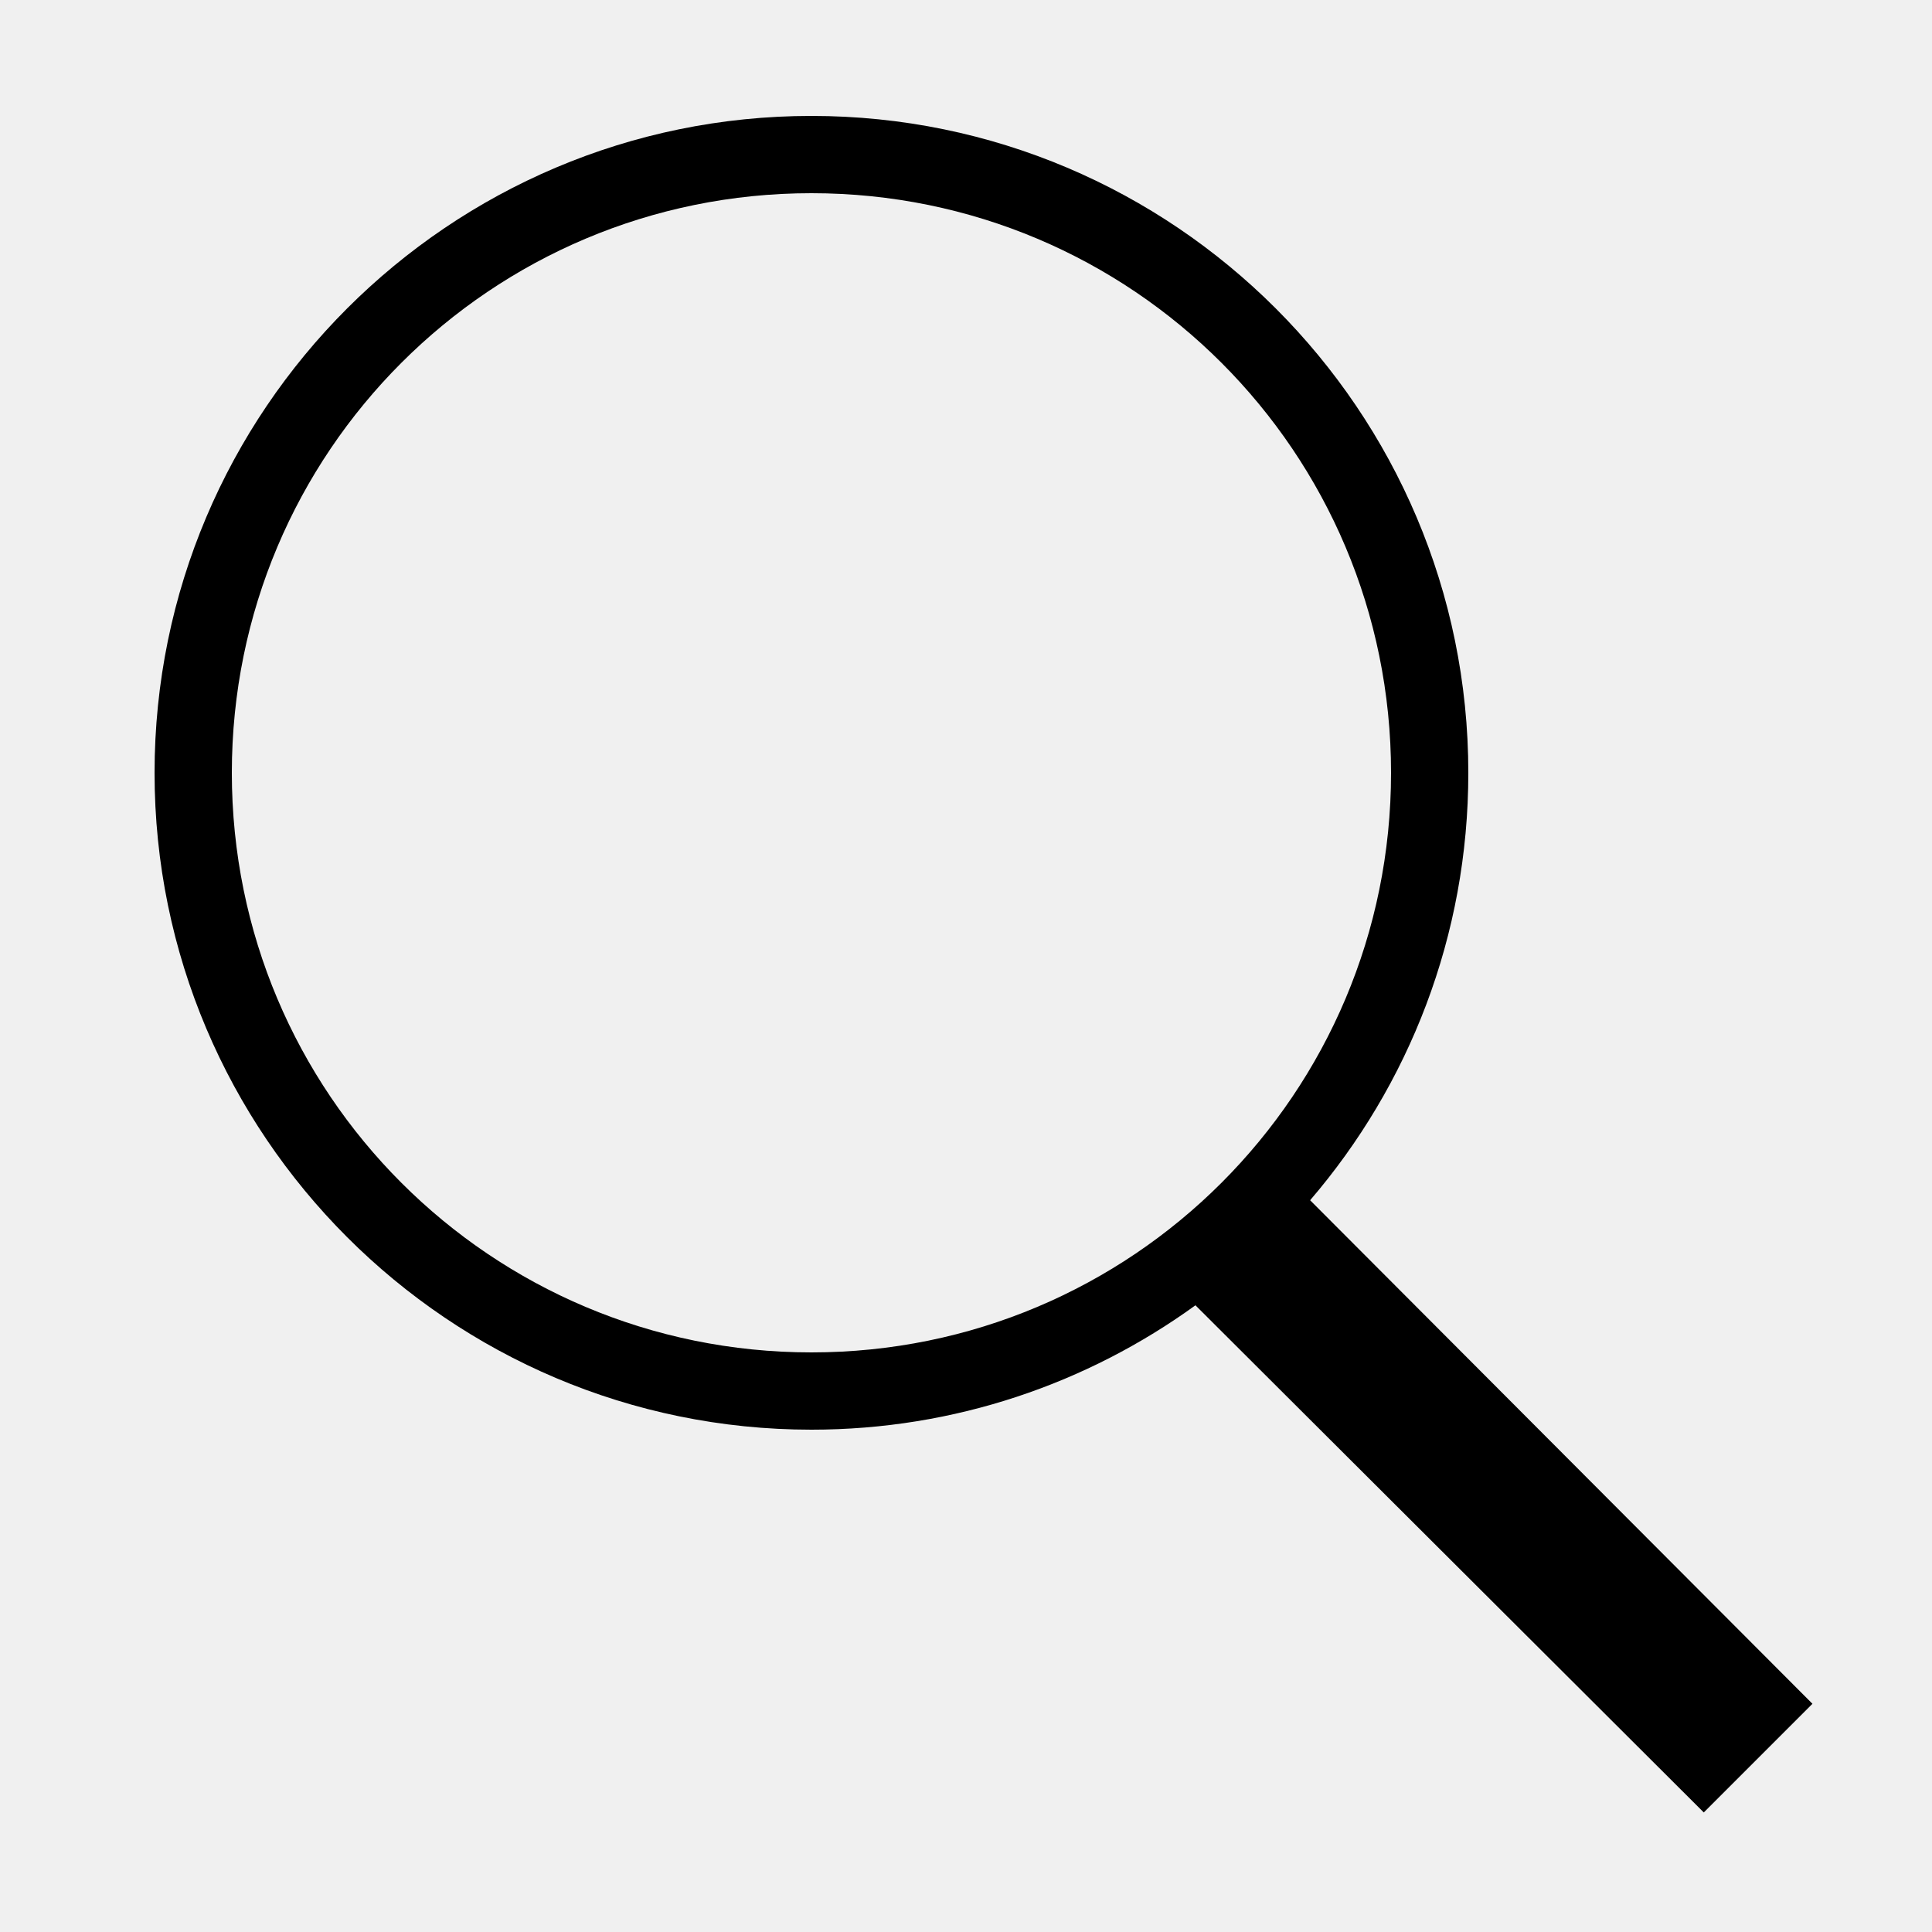
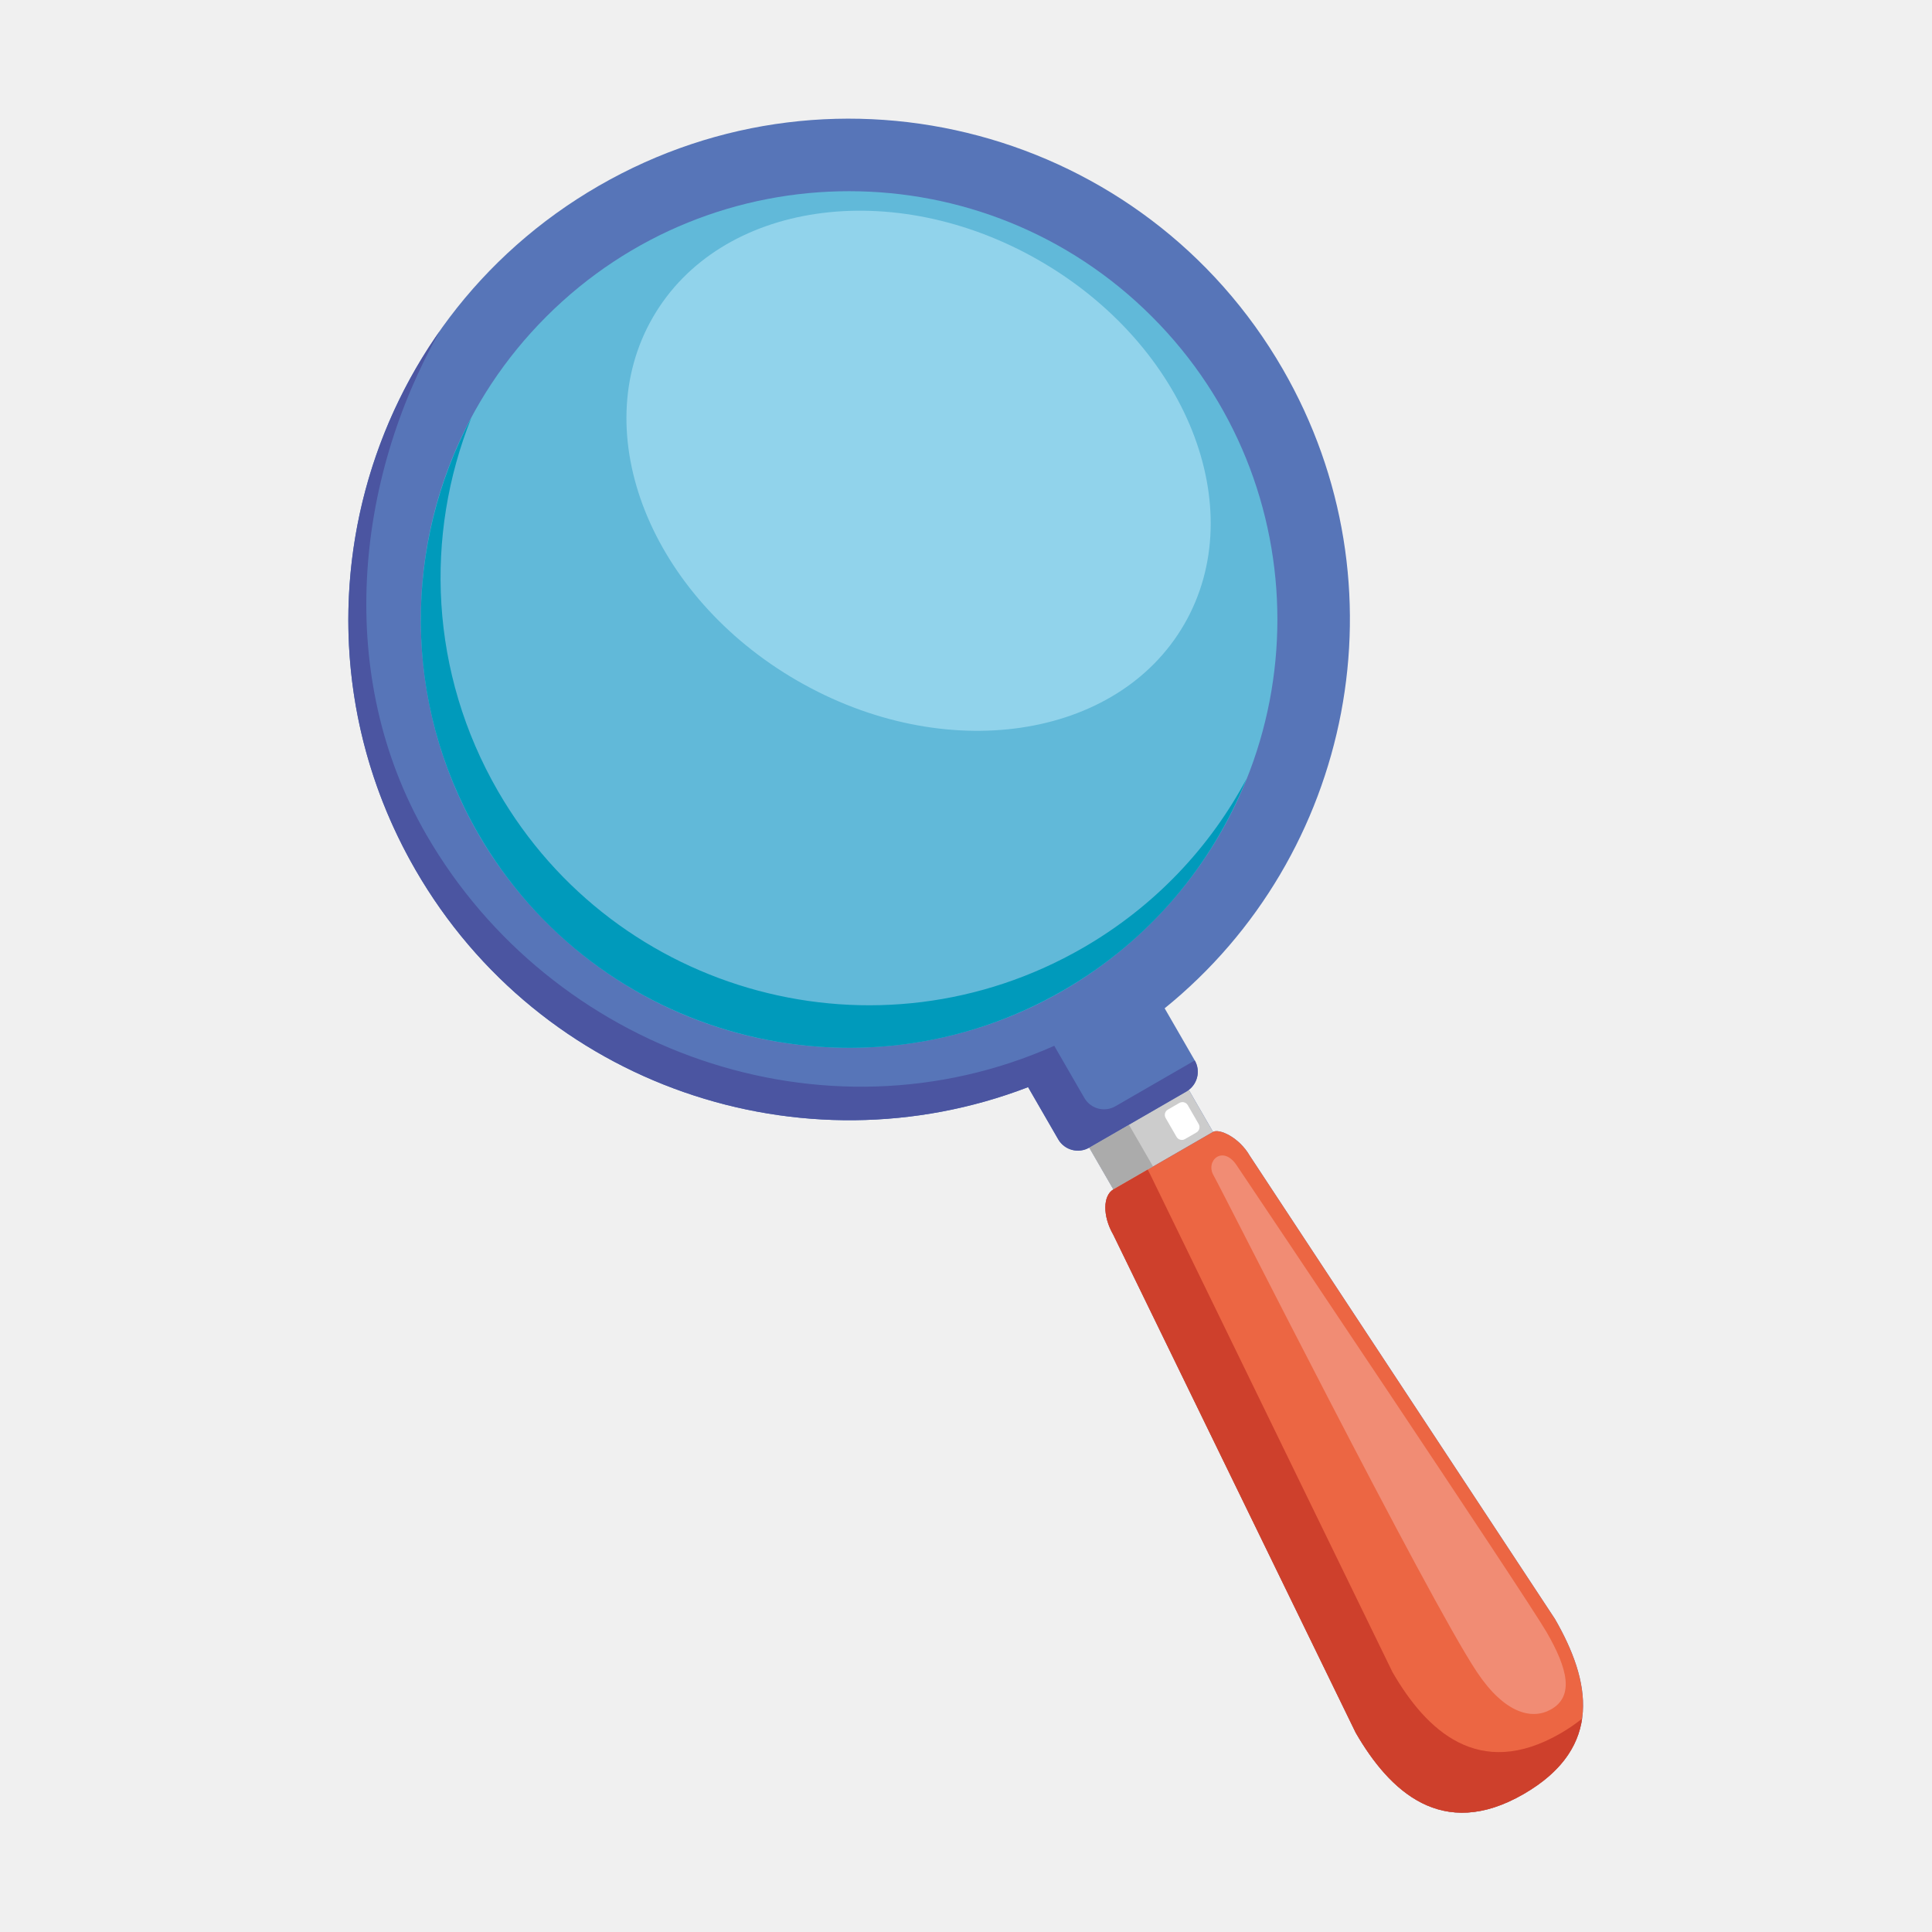
- <svg xmlns="http://www.w3.org/2000/svg" viewBox="0 0 50 50" width="100px" height="100px">
-   <path d="M 21 3 C 11.621 3 4 10.621 4 20 C 4 29.379 11.621 37 21 37 C 24.711 37 28.141 35.805 30.938 33.781 L 44.094 46.906 L 46.906 44.094 L 33.906 31.062 C 36.461 28.086 38 24.223 38 20 C 38 10.621 30.379 3 21 3 Z M 21 5 C 29.297 5 36 11.703 36 20 C 36 28.297 29.297 35 21 35 C 12.703 35 6 28.297 6 20 C 6 11.703 12.703 5 21 5 Z" />
+ <svg xmlns="http://www.w3.org/2000/svg" version="1.1" id="Capa_1" x="0px" y="0px" viewBox="0 0 2122 2122" style="enable-background:new 0 0 2122 2122;" xml:space="preserve">
+   <g>
+     <path style="fill:#5775B8;" d="M1707.833,1778.138l-335.124-508.682c-11.848-20.522-33.665-30.107-40.37-26.236l-26.681-46.212   c9.874-7.493,12.951-21.255,6.592-32.269l-33.065-57.271c206.642-167.271,266.872-464.531,129.735-702.059   C1257.049,142.361,920.689,52.233,657.64,204.105C394.59,355.976,304.464,692.336,456.335,955.384   c137.137,237.529,424.687,333.997,672.868,238.675l33.066,57.272c6.893,11.94,22.16,16.031,34.1,9.137l26.524,45.941l0,0   c-11.485,6.631-12.014,29.118-0.166,49.639l266.296,547.05c37.063,64.195,94.88,119.092,184.397,67.41   C1762.26,1919.215,1746.643,1845.359,1707.833,1778.138z" />
+     <path style="fill:#CCCCCC;" d="M1305.658,1197.008c-0.83,0.63-1.62,1.298-2.545,1.832l-106.743,61.628c-0.001,0-0.001,0-0.001,0   l26.524,45.941l109.446-63.188L1305.658,1197.008z" />
+     <polygon style="fill:#ABABAB;" points="1239.945,1235.31 1196.37,1260.468 1196.369,1260.468 1222.893,1306.409 1266.469,1281.25     " />
+     <path style="fill:#EC6643;" d="M1707.833,1778.138l-335.124-508.682c-11.848-20.522-33.665-30.107-40.37-26.236l-65.87,38.03   l-43.576,25.158l0,0c-11.485,6.631-12.014,29.118-0.166,49.639l266.296,547.05c37.063,64.195,94.88,119.092,184.397,67.41   C1762.26,1919.215,1746.643,1845.359,1707.833,1778.138z" />
+     <path style="fill:#CE402C;" d="M1713.804,1903.938c-89.516,51.682-147.334-3.215-184.396-67.411l-266.296-547.049   c-0.925-1.602-1.748-3.216-2.522-4.833l-37.696,21.764c-11.485,6.63-12.015,29.118-0.167,49.639l266.296,547.049   c37.063,64.195,94.881,119.092,184.397,67.41c41.143-23.754,59.854-52.35,64.262-82.883   C1730.727,1893.271,1722.832,1898.726,1713.804,1903.938z" />
+     <path style="fill:#FFFFFF;" d="M1314.115,1243.833l-12.668,7.313c-3.218,1.858-7.333,0.755-9.191-2.463l-11.994-20.775   c-1.858-3.218-0.755-7.333,2.463-9.191l12.667-7.313c3.218-1.858,7.333-0.756,9.191,2.463l11.994,20.774   C1318.435,1237.86,1317.333,1241.975,1314.115,1243.833z" />
+     <path style="fill:#F18C74;" d="M1698.874,1792.95c22.82,39.527,30.524,70.128,4.488,84.67   c-20.837,11.638-50.801,4.492-81.34-41.382c-54.03-81.161-279.722-528.958-289.083-545.172   c-9.361-16.214,10.181-33.777,25.225-11.346C1373.21,1302.153,1676.053,1753.423,1698.874,1792.95z" />
+     <path style="fill:#4B55A1;" d="M1190.999,1205.919l-33.066-57.272c-253.006,112.538-552.44,5.798-689.577-231.73   C367.34,741.953,390.213,527.67,482.995,363.7c-119.4,169.756-137.257,400.124-26.66,591.684   c137.137,237.529,424.687,333.997,672.868,238.675l33.066,57.272c6.893,11.94,22.161,16.031,34.101,9.137l106.743-61.628   c11.94-6.894,16.031-22.162,9.137-34.101l-87.151,50.316C1213.159,1221.949,1197.892,1217.858,1190.999,1205.919z" />
+     <ellipse transform="matrix(0.7071 -0.7071 0.7071 0.7071 -207.9532 858.7512)" style="fill:#61B9D9;" cx="932.628" cy="680.397" rx="470.405" ry="470.405" />
+     <path style="fill:#009ABB;" d="M1189.491,1041.044c-224.992,129.899-512.687,52.811-642.585-172.18   c-75.002-129.908-80.873-280.673-29.238-409.946C443.908,597.435,441,769.683,525.245,915.599   c129.899,224.991,417.594,302.078,642.585,172.18c95.082-54.895,163.623-138.019,201.417-232.635   C1329.275,930.206,1268.563,995.391,1189.491,1041.044z" />
+     <ellipse transform="matrix(0.5 -0.866 0.866 0.5 56.6994 1132.271)" style="fill:#91D3EB;" cx="1008.925" cy="517.032" rx="266.292" ry="337.006" />
+   </g>
</svg>
